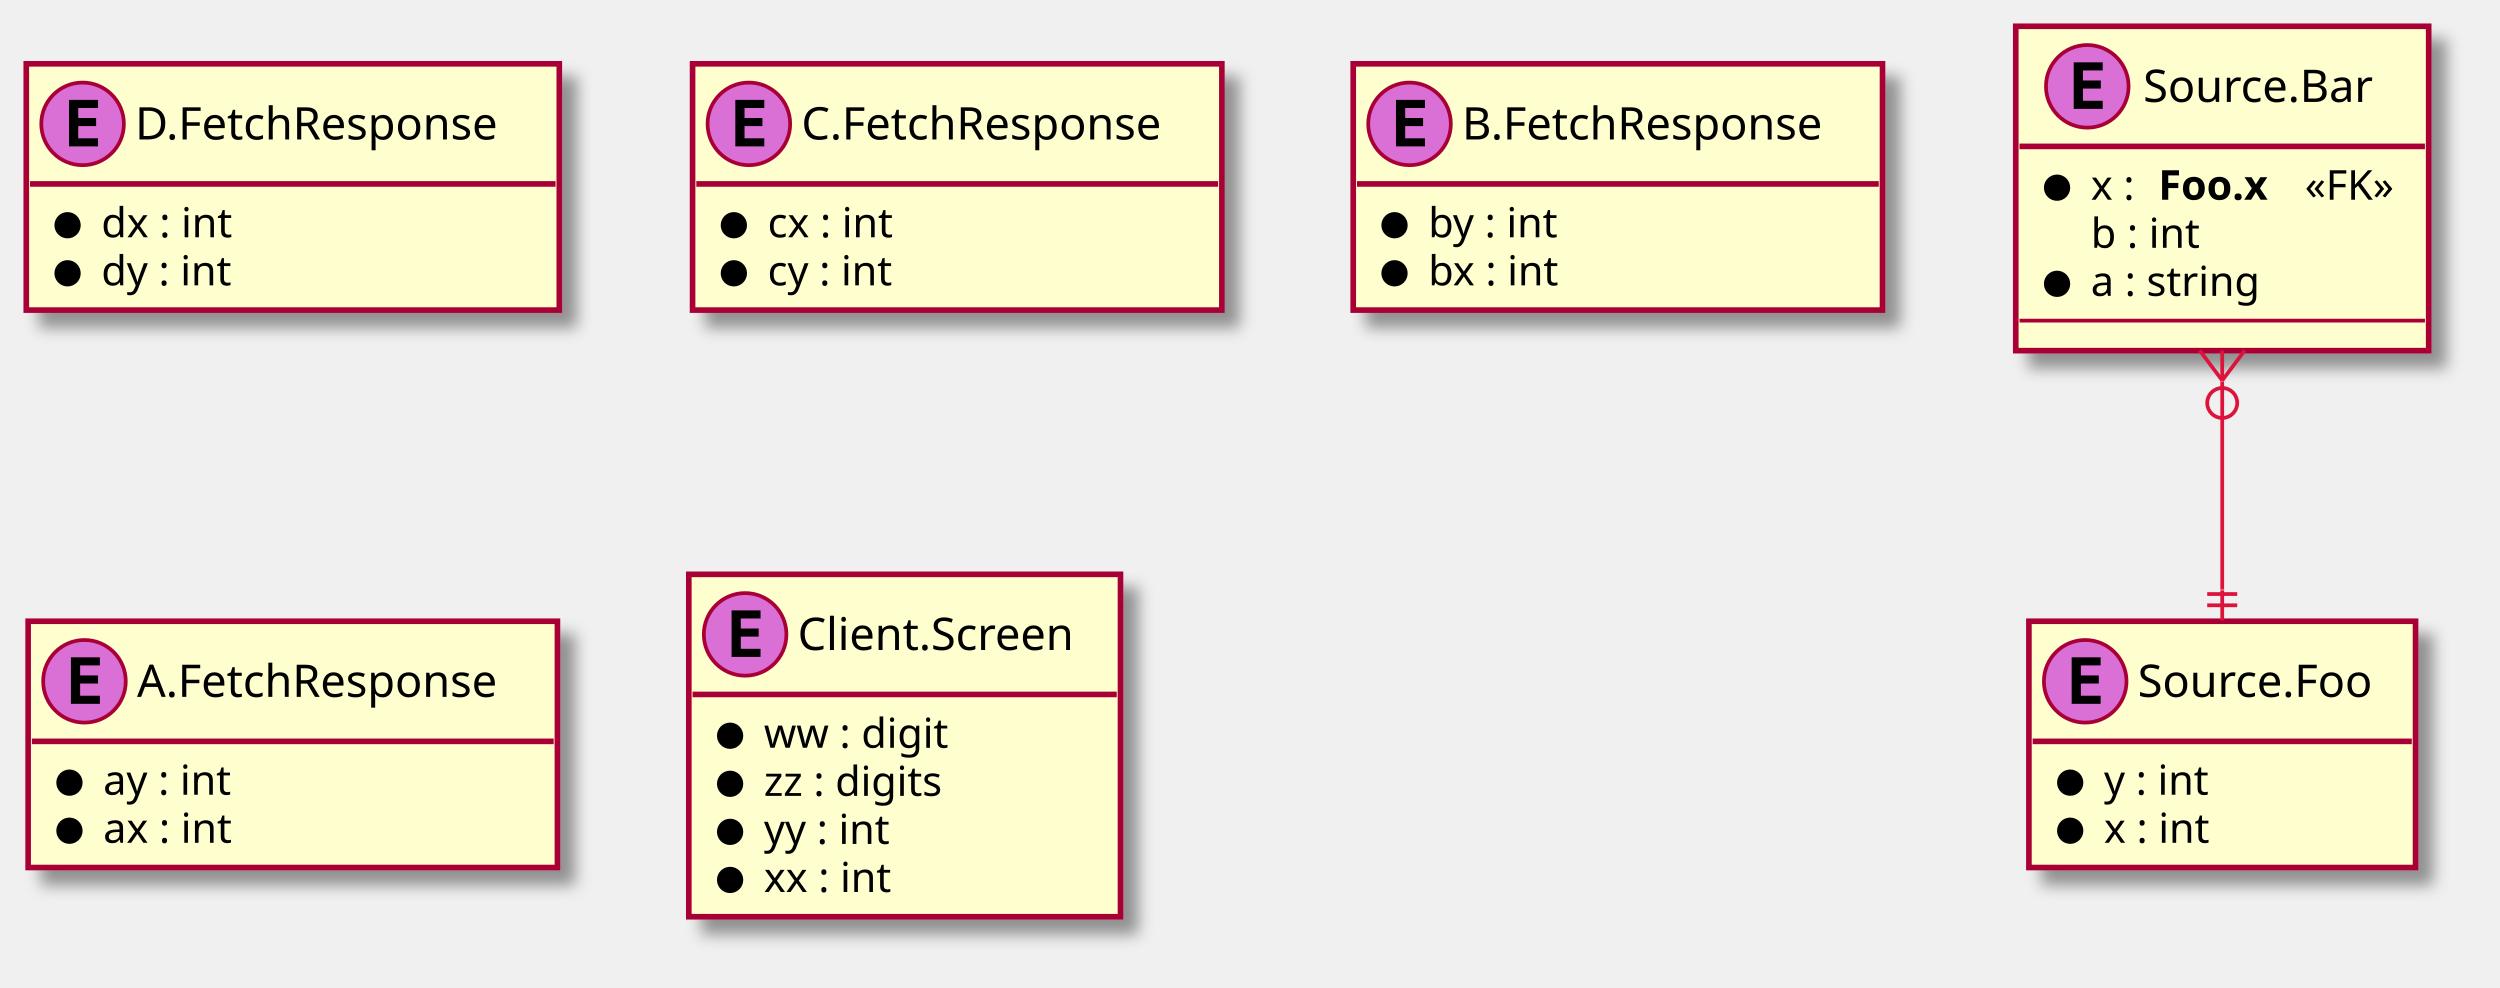
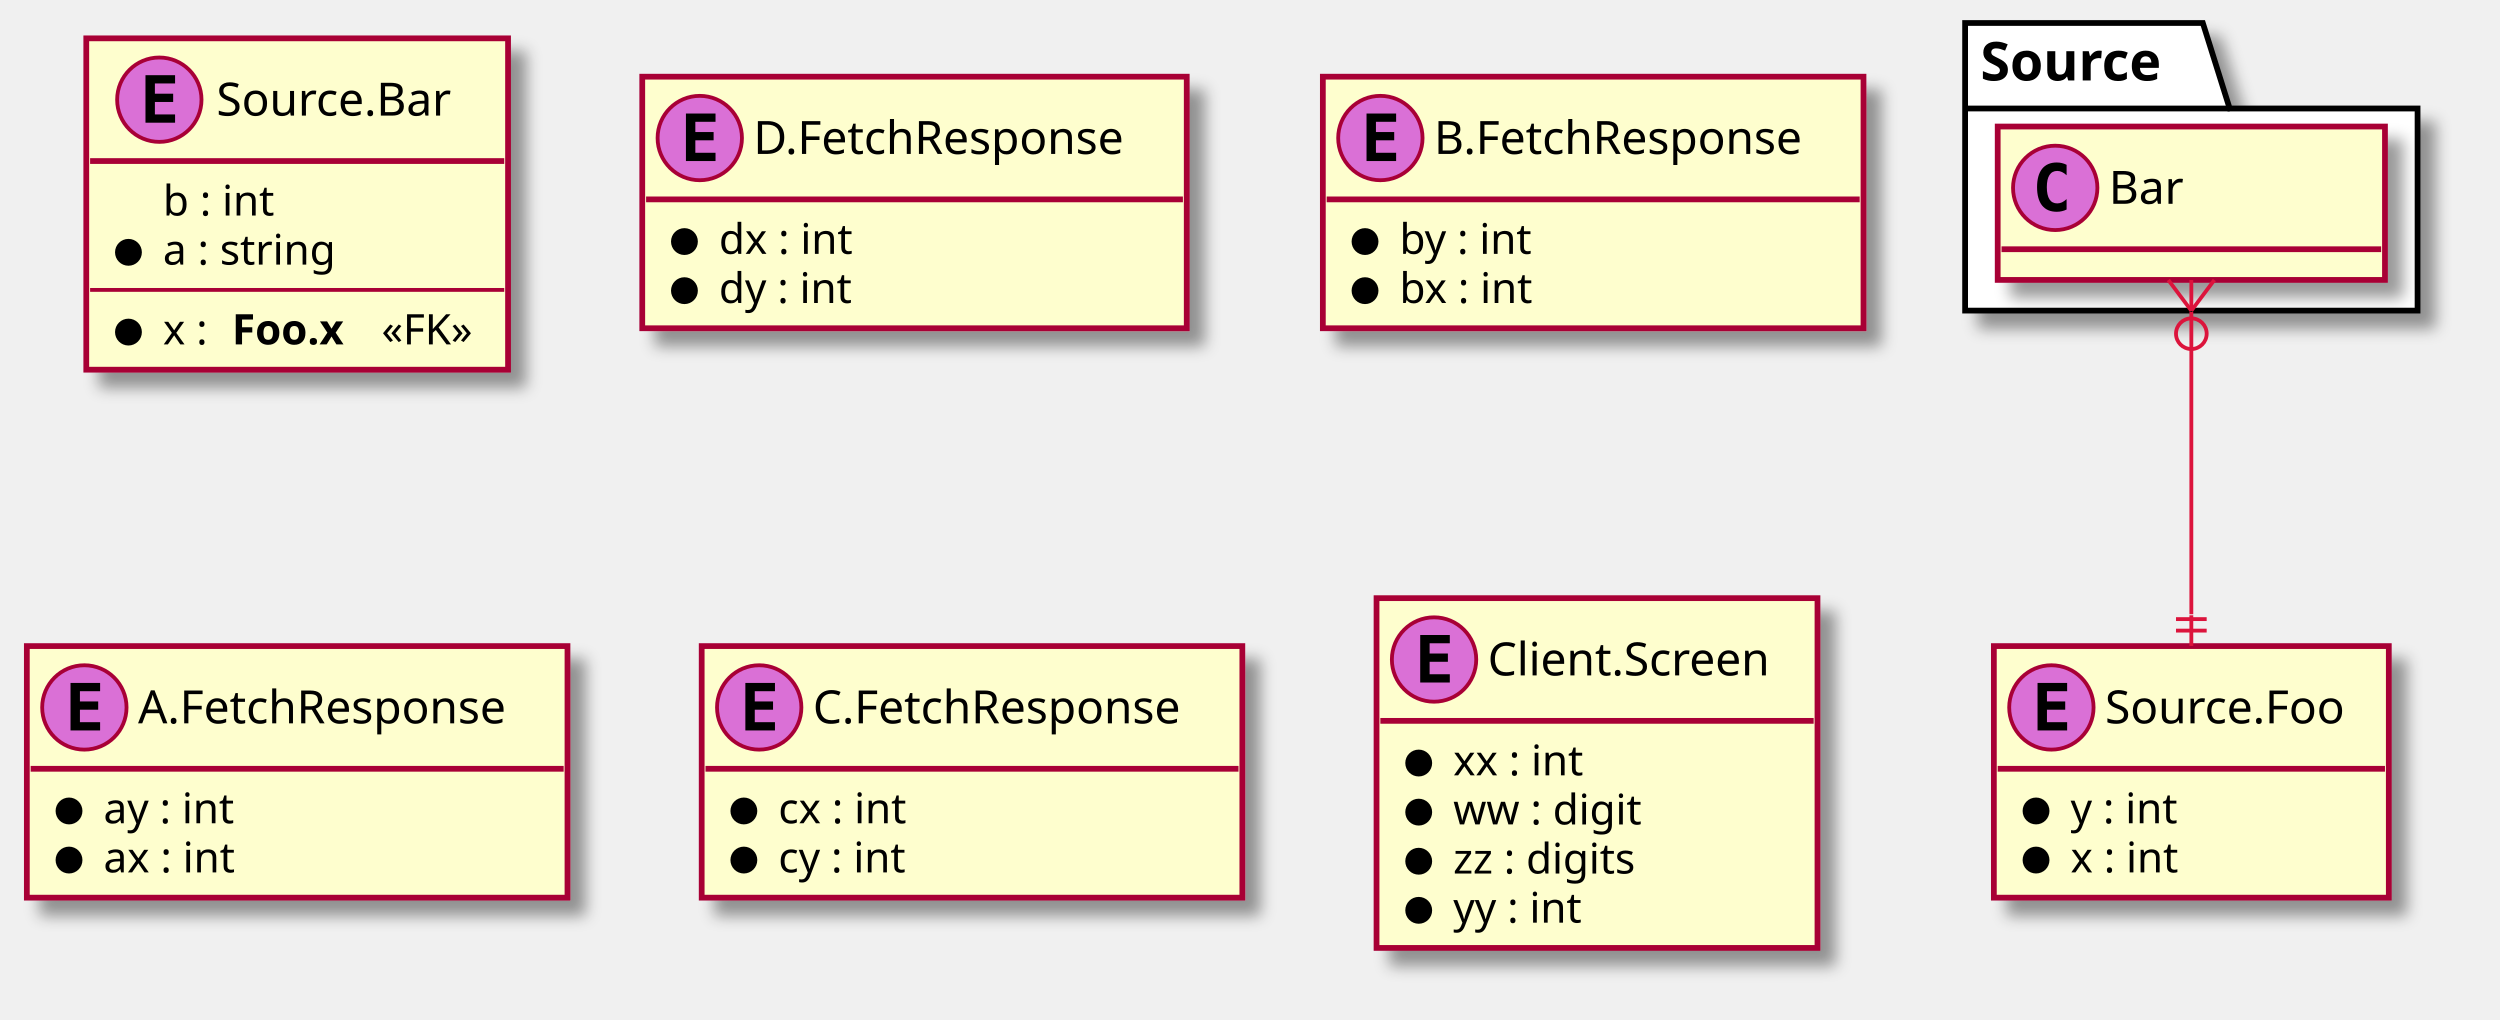
- <svg xmlns="http://www.w3.org/2000/svg" contentScriptType="application/ecmascript" contentStyleType="text/css" height="263px" preserveAspectRatio="none" style="width:666px;height:263px;" version="1.1" viewBox="0 0 666 263" width="666px" zoomAndPan="magnify">
+ <svg xmlns="http://www.w3.org/2000/svg" contentScriptType="application/ecmascript" contentStyleType="text/css" height="266px" preserveAspectRatio="none" style="width:652px;height:266px;" version="1.1" viewBox="0 0 652 266" width="652px" zoomAndPan="magnify">
  <defs>
-     <filter height="300%" id="f1tum0qtmt4rgr" width="300%" x="-1" y="-1">
+     <filter height="300%" id="f1wblu8t94y8bl" width="300%" x="-1" y="-1">
      <feGaussianBlur result="blurOut" stdDeviation="2.0" />
      <feColorMatrix in="blurOut" result="blurOut2" type="matrix" values="0 0 0 0 0 0 0 0 0 0 0 0 0 0 0 0 0 0 .4 0" />
      <feOffset dx="4.0" dy="4.0" in="blurOut2" result="blurOut3" />
      <feBlend in="SourceGraphic" in2="blurOut3" mode="normal" />
    </filter>
  </defs>
  <g>
-     <rect fill="#FEFECE" filter="url(#f1tum0qtmt4rgr)" height="86.414" id="Source.Bar" style="stroke: #A80036; stroke-width: 1.5;" width="110" x="537" y="7" />
-     <ellipse cx="556.05" cy="23" fill="#DA70D6" rx="11" ry="11" style="stroke: #A80036; stroke-width: 1.0;" />
-     <path d="M560.159,29 L552.441,29 L552.441,16.609 L560.159,16.609 L560.159,18.766 L554.894,18.766 L554.894,21.438 L559.659,21.438 L559.659,23.594 L554.894,23.594 L554.894,26.844 L560.159,26.844 L560.159,29 Z " />
-     <text fill="#000000" font-family="sans-serif" font-size="12" lengthAdjust="spacingAndGlyphs" textLength="69" x="570.95" y="27.154">Source.Bar</text>
-     <line style="stroke: #A80036; stroke-width: 1.5;" x1="538" x2="646" y1="39" y2="39" />
-     <ellipse cx="548" cy="50" fill="#000000" rx="3" ry="3" style="stroke: #000000; stroke-width: 1.0;" />
-     <text fill="#000000" font-family="sans-serif" font-size="11" lengthAdjust="spacingAndGlyphs" textLength="14" x="557" y="53.21">x :</text>
-     <text fill="#000000" font-family="sans-serif" font-size="11" font-weight="bold" lengthAdjust="spacingAndGlyphs" textLength="35" x="575" y="53.21">Foo.x</text>
-     <text fill="#000000" font-family="sans-serif" font-size="11" lengthAdjust="spacingAndGlyphs" textLength="27" x="614" y="53.21">«FK»</text>
-     <text fill="#000000" font-family="sans-serif" font-size="11" lengthAdjust="spacingAndGlyphs" textLength="33" x="557" y="66.015">b : int</text>
-     <ellipse cx="548" cy="75.609" fill="#000000" rx="3" ry="3" style="stroke: #000000; stroke-width: 1.0;" />
-     <text fill="#000000" font-family="sans-serif" font-size="11" lengthAdjust="spacingAndGlyphs" textLength="52" x="557" y="78.82">a : string</text>
-     <line style="stroke: #A80036; stroke-width: 1.0;" x1="538" x2="646" y1="85.414" y2="85.414" />
-     <rect fill="#FEFECE" filter="url(#f1tum0qtmt4rgr)" height="65.609" id="D.FetchResponse" style="stroke: #A80036; stroke-width: 1.5;" width="142" x="7" y="17" />
-     <ellipse cx="22" cy="33" fill="#DA70D6" rx="11" ry="11" style="stroke: #A80036; stroke-width: 1.0;" />
-     <path d="M26.109,39 L18.391,39 L18.391,26.609 L26.109,26.609 L26.109,28.766 L20.844,28.766 L20.844,31.438 L25.609,31.438 L25.609,33.594 L20.844,33.594 L20.844,36.844 L26.109,36.844 L26.109,39 Z " />
-     <text fill="#000000" font-family="sans-serif" font-size="12" lengthAdjust="spacingAndGlyphs" textLength="110" x="36" y="37.154">D.FetchResponse</text>
-     <line style="stroke: #A80036; stroke-width: 1.5;" x1="8" x2="148" y1="49" y2="49" />
-     <ellipse cx="18" cy="60" fill="#000000" rx="3" ry="3" style="stroke: #000000; stroke-width: 1.0;" />
-     <text fill="#000000" font-family="sans-serif" font-size="11" lengthAdjust="spacingAndGlyphs" textLength="39" x="27" y="63.21">dx : int</text>
-     <ellipse cx="18" cy="72.805" fill="#000000" rx="3" ry="3" style="stroke: #000000; stroke-width: 1.0;" />
-     <text fill="#000000" font-family="sans-serif" font-size="11" lengthAdjust="spacingAndGlyphs" textLength="39" x="27" y="76.015">dy : int</text>
-     <rect fill="#FEFECE" filter="url(#f1tum0qtmt4rgr)" height="65.609" id="C.FetchResponse" style="stroke: #A80036; stroke-width: 1.5;" width="141" x="184.5" y="17" />
-     <ellipse cx="199.5" cy="33" fill="#DA70D6" rx="11" ry="11" style="stroke: #A80036; stroke-width: 1.0;" />
-     <path d="M203.609,39 L195.891,39 L195.891,26.609 L203.609,26.609 L203.609,28.766 L198.344,28.766 L198.344,31.438 L203.109,31.438 L203.109,33.594 L198.344,33.594 L198.344,36.844 L203.609,36.844 L203.609,39 Z " />
-     <text fill="#000000" font-family="sans-serif" font-size="12" lengthAdjust="spacingAndGlyphs" textLength="109" x="213.5" y="37.154">C.FetchResponse</text>
-     <line style="stroke: #A80036; stroke-width: 1.5;" x1="185.5" x2="324.5" y1="49" y2="49" />
-     <ellipse cx="195.5" cy="60" fill="#000000" rx="3" ry="3" style="stroke: #000000; stroke-width: 1.0;" />
-     <text fill="#000000" font-family="sans-serif" font-size="11" lengthAdjust="spacingAndGlyphs" textLength="38" x="204.5" y="63.21">cx : int</text>
-     <ellipse cx="195.5" cy="72.805" fill="#000000" rx="3" ry="3" style="stroke: #000000; stroke-width: 1.0;" />
-     <text fill="#000000" font-family="sans-serif" font-size="11" lengthAdjust="spacingAndGlyphs" textLength="38" x="204.5" y="76.015">cy : int</text>
-     <rect fill="#FEFECE" filter="url(#f1tum0qtmt4rgr)" height="65.609" id="B.FetchResponse" style="stroke: #A80036; stroke-width: 1.5;" width="141" x="360.5" y="17" />
-     <ellipse cx="375.5" cy="33" fill="#DA70D6" rx="11" ry="11" style="stroke: #A80036; stroke-width: 1.0;" />
-     <path d="M379.609,39 L371.891,39 L371.891,26.609 L379.609,26.609 L379.609,28.766 L374.344,28.766 L374.344,31.438 L379.109,31.438 L379.109,33.594 L374.344,33.594 L374.344,36.844 L379.609,36.844 L379.609,39 Z " />
-     <text fill="#000000" font-family="sans-serif" font-size="12" lengthAdjust="spacingAndGlyphs" textLength="109" x="389.5" y="37.154">B.FetchResponse</text>
-     <line style="stroke: #A80036; stroke-width: 1.5;" x1="361.5" x2="500.5" y1="49" y2="49" />
-     <ellipse cx="371.5" cy="60" fill="#000000" rx="3" ry="3" style="stroke: #000000; stroke-width: 1.0;" />
-     <text fill="#000000" font-family="sans-serif" font-size="11" lengthAdjust="spacingAndGlyphs" textLength="39" x="380.5" y="63.21">by : int</text>
-     <ellipse cx="371.5" cy="72.805" fill="#000000" rx="3" ry="3" style="stroke: #000000; stroke-width: 1.0;" />
-     <text fill="#000000" font-family="sans-serif" font-size="11" lengthAdjust="spacingAndGlyphs" textLength="39" x="380.5" y="76.015">bx : int</text>
-     <rect fill="#FEFECE" filter="url(#f1tum0qtmt4rgr)" height="65.609" id="A.FetchResponse" style="stroke: #A80036; stroke-width: 1.5;" width="141" x="7.5" y="165.5" />
-     <ellipse cx="22.5" cy="181.5" fill="#DA70D6" rx="11" ry="11" style="stroke: #A80036; stroke-width: 1.0;" />
-     <path d="M26.609,187.5 L18.891,187.5 L18.891,175.109 L26.609,175.109 L26.609,177.266 L21.344,177.266 L21.344,179.938 L26.109,179.938 L26.109,182.094 L21.344,182.094 L21.344,185.344 L26.609,185.344 L26.609,187.5 Z " />
-     <text fill="#000000" font-family="sans-serif" font-size="12" lengthAdjust="spacingAndGlyphs" textLength="109" x="36.5" y="185.654">A.FetchResponse</text>
-     <line style="stroke: #A80036; stroke-width: 1.5;" x1="8.5" x2="147.5" y1="197.5" y2="197.5" />
-     <ellipse cx="18.5" cy="208.5" fill="#000000" rx="3" ry="3" style="stroke: #000000; stroke-width: 1.0;" />
-     <text fill="#000000" font-family="sans-serif" font-size="11" lengthAdjust="spacingAndGlyphs" textLength="39" x="27.5" y="211.71">ay : int</text>
-     <ellipse cx="18.5" cy="221.305" fill="#000000" rx="3" ry="3" style="stroke: #000000; stroke-width: 1.0;" />
-     <text fill="#000000" font-family="sans-serif" font-size="11" lengthAdjust="spacingAndGlyphs" textLength="39" x="27.5" y="224.515">ax : int</text>
-     <rect fill="#FEFECE" filter="url(#f1tum0qtmt4rgr)" height="65.609" id="Source.Foo" style="stroke: #A80036; stroke-width: 1.5;" width="103" x="540.5" y="165.5" />
-     <ellipse cx="555.5" cy="181.5" fill="#DA70D6" rx="11" ry="11" style="stroke: #A80036; stroke-width: 1.0;" />
-     <path d="M559.609,187.5 L551.891,187.5 L551.891,175.109 L559.609,175.109 L559.609,177.266 L554.344,177.266 L554.344,179.938 L559.109,179.938 L559.109,182.094 L554.344,182.094 L554.344,185.344 L559.609,185.344 L559.609,187.5 Z " />
-     <text fill="#000000" font-family="sans-serif" font-size="12" lengthAdjust="spacingAndGlyphs" textLength="71" x="569.5" y="185.654">Source.Foo</text>
-     <line style="stroke: #A80036; stroke-width: 1.5;" x1="541.5" x2="642.5" y1="197.5" y2="197.5" />
-     <ellipse cx="551.5" cy="208.5" fill="#000000" rx="3" ry="3" style="stroke: #000000; stroke-width: 1.0;" />
-     <text fill="#000000" font-family="sans-serif" font-size="11" lengthAdjust="spacingAndGlyphs" textLength="32" x="560.5" y="211.71">y : int</text>
-     <ellipse cx="551.5" cy="221.305" fill="#000000" rx="3" ry="3" style="stroke: #000000; stroke-width: 1.0;" />
-     <text fill="#000000" font-family="sans-serif" font-size="11" lengthAdjust="spacingAndGlyphs" textLength="32" x="560.5" y="224.515">x : int</text>
-     <rect fill="#FEFECE" filter="url(#f1tum0qtmt4rgr)" height="91.219" id="Client.Screen" style="stroke: #A80036; stroke-width: 1.5;" width="115" x="183.5" y="153" />
-     <ellipse cx="198.5" cy="169" fill="#DA70D6" rx="11" ry="11" style="stroke: #A80036; stroke-width: 1.0;" />
-     <path d="M202.609,175 L194.891,175 L194.891,162.609 L202.609,162.609 L202.609,164.766 L197.344,164.766 L197.344,167.438 L202.109,167.438 L202.109,169.594 L197.344,169.594 L197.344,172.844 L202.609,172.844 L202.609,175 Z " />
-     <text fill="#000000" font-family="sans-serif" font-size="12" lengthAdjust="spacingAndGlyphs" textLength="83" x="212.5" y="173.154">Client.Screen</text>
-     <line style="stroke: #A80036; stroke-width: 1.5;" x1="184.5" x2="297.5" y1="185" y2="185" />
-     <ellipse cx="194.5" cy="196" fill="#000000" rx="3" ry="3" style="stroke: #000000; stroke-width: 1.0;" />
-     <text fill="#000000" font-family="sans-serif" font-size="11" lengthAdjust="spacingAndGlyphs" textLength="54" x="203.5" y="199.21">ww : digit</text>
-     <ellipse cx="194.5" cy="208.805" fill="#000000" rx="3" ry="3" style="stroke: #000000; stroke-width: 1.0;" />
-     <text fill="#000000" font-family="sans-serif" font-size="11" lengthAdjust="spacingAndGlyphs" textLength="53" x="203.5" y="212.015">zz : digits</text>
-     <ellipse cx="194.5" cy="221.609" fill="#000000" rx="3" ry="3" style="stroke: #000000; stroke-width: 1.0;" />
-     <text fill="#000000" font-family="sans-serif" font-size="11" lengthAdjust="spacingAndGlyphs" textLength="38" x="203.5" y="224.82">yy : int</text>
-     <ellipse cx="194.5" cy="234.414" fill="#000000" rx="3" ry="3" style="stroke: #000000; stroke-width: 1.0;" />
-     <text fill="#000000" font-family="sans-serif" font-size="11" lengthAdjust="spacingAndGlyphs" textLength="38" x="203.5" y="237.625">xx : int</text>
-     <path d="M592,101.597 C592,119.737 592,139.873 592,157.068 " fill="none" id="Source.Bar-Source.Foo" style="stroke: #DC143C; stroke-width: 1.0;" />
-     <line style="stroke: #DC143C; stroke-width: 1.0;" x1="596" x2="588" y1="161.252" y2="161.252" />
-     <line style="stroke: #DC143C; stroke-width: 1.0;" x1="596" x2="588" y1="158.252" y2="158.252" />
-     <line style="stroke: #DC143C; stroke-width: 1.0;" x1="592" x2="592" y1="157.252" y2="165.252" />
-     <line style="stroke: #DC143C; stroke-width: 1.0;" x1="592" x2="586" y1="101.352" y2="93.352" />
-     <line style="stroke: #DC143C; stroke-width: 1.0;" x1="592" x2="598" y1="101.352" y2="93.352" />
-     <line style="stroke: #DC143C; stroke-width: 1.0;" x1="592" x2="592" y1="101.352" y2="93.352" />
-     <ellipse cx="592" cy="107.352" fill="none" rx="4" ry="4" style="stroke: #DC143C; stroke-width: 1.0;" />
+     <polygon fill="#FFFFFF" filter="url(#f1wblu8t94y8bl)" points="512.5,6,574.5,6,581.5,28.297,630.5,28.297,630.5,81,512.5,81,512.5,6" style="stroke: #000000; stroke-width: 1.5;" />
+     <line style="stroke: #000000; stroke-width: 1.5;" x1="512.5" x2="581.5" y1="28.297" y2="28.297" />
+     <text fill="#000000" font-family="sans-serif" font-size="14" font-weight="bold" lengthAdjust="spacingAndGlyphs" textLength="56" x="516.5" y="20.995">Source</text>
+     <rect fill="#FEFECE" filter="url(#f1wblu8t94y8bl)" height="40" id="Source.Bar            " style="stroke: #A80036; stroke-width: 1.5;" width="101" x="521" y="33" />
+     <ellipse cx="536" cy="49" fill="#DA70D6" rx="11" ry="11" style="stroke: #A80036; stroke-width: 1.0;" />
+     <path d="M538.969,54.641 Q538.391,54.938 537.75,55.078 Q537.109,55.234 536.406,55.234 Q533.906,55.234 532.578,53.594 Q531.266,51.938 531.266,48.812 Q531.266,45.688 532.578,44.031 Q533.906,42.375 536.406,42.375 Q537.109,42.375 537.75,42.531 Q538.406,42.688 538.969,42.984 L538.969,45.703 Q538.344,45.125 537.75,44.859 Q537.156,44.578 536.531,44.578 Q535.188,44.578 534.5,45.656 Q533.812,46.719 533.812,48.812 Q533.812,50.906 534.5,51.984 Q535.188,53.047 536.531,53.047 Q537.156,53.047 537.75,52.781 Q538.344,52.5 538.969,51.922 L538.969,54.641 Z " />
+     <text fill="#000000" font-family="sans-serif" font-size="12" lengthAdjust="spacingAndGlyphs" textLength="21" x="550" y="53.154">Bar</text>
+     <line style="stroke: #A80036; stroke-width: 1.5;" x1="522" x2="621" y1="65" y2="65" />
+     <rect fill="#FEFECE" filter="url(#f1wblu8t94y8bl)" height="86.414" id="Source.Bar" style="stroke: #A80036; stroke-width: 1.5;" width="110" x="22.5" y="10" />
+     <ellipse cx="41.55" cy="26" fill="#DA70D6" rx="11" ry="11" style="stroke: #A80036; stroke-width: 1.0;" />
+     <path d="M45.659,32 L37.941,32 L37.941,19.609 L45.659,19.609 L45.659,21.766 L40.394,21.766 L40.394,24.438 L45.159,24.438 L45.159,26.594 L40.394,26.594 L40.394,29.844 L45.659,29.844 L45.659,32 Z " />
+     <text fill="#000000" font-family="sans-serif" font-size="12" lengthAdjust="spacingAndGlyphs" textLength="69" x="56.45" y="30.154">Source.Bar</text>
+     <line style="stroke: #A80036; stroke-width: 1.5;" x1="23.5" x2="131.5" y1="42" y2="42" />
+     <text fill="#000000" font-family="sans-serif" font-size="11" lengthAdjust="spacingAndGlyphs" textLength="33" x="42.5" y="56.21">b : int</text>
+     <ellipse cx="33.5" cy="65.805" fill="#000000" rx="3" ry="3" style="stroke: #000000; stroke-width: 1.0;" />
+     <text fill="#000000" font-family="sans-serif" font-size="11" lengthAdjust="spacingAndGlyphs" textLength="52" x="42.5" y="69.015">a : string</text>
+     <line style="stroke: #A80036; stroke-width: 1.0;" x1="23.5" x2="131.5" y1="75.609" y2="75.609" />
+     <ellipse cx="33.5" cy="86.609" fill="#000000" rx="3" ry="3" style="stroke: #000000; stroke-width: 1.0;" />
+     <text fill="#000000" font-family="sans-serif" font-size="11" lengthAdjust="spacingAndGlyphs" textLength="14" x="42.5" y="89.82">x :</text>
+     <text fill="#000000" font-family="sans-serif" font-size="11" font-weight="bold" lengthAdjust="spacingAndGlyphs" textLength="35" x="60.5" y="89.82">Foo.x</text>
+     <text fill="#000000" font-family="sans-serif" font-size="11" lengthAdjust="spacingAndGlyphs" textLength="27" x="99.5" y="89.82">«FK»</text>
+     <rect fill="#FEFECE" filter="url(#f1wblu8t94y8bl)" height="65.609" id="D.FetchResponse" style="stroke: #A80036; stroke-width: 1.5;" width="142" x="167.5" y="20" />
+     <ellipse cx="182.5" cy="36" fill="#DA70D6" rx="11" ry="11" style="stroke: #A80036; stroke-width: 1.0;" />
+     <path d="M186.609,42 L178.891,42 L178.891,29.609 L186.609,29.609 L186.609,31.766 L181.344,31.766 L181.344,34.438 L186.109,34.438 L186.109,36.594 L181.344,36.594 L181.344,39.844 L186.609,39.844 L186.609,42 Z " />
+     <text fill="#000000" font-family="sans-serif" font-size="12" lengthAdjust="spacingAndGlyphs" textLength="110" x="196.5" y="40.154">D.FetchResponse</text>
+     <line style="stroke: #A80036; stroke-width: 1.5;" x1="168.5" x2="308.5" y1="52" y2="52" />
+     <ellipse cx="178.5" cy="63" fill="#000000" rx="3" ry="3" style="stroke: #000000; stroke-width: 1.0;" />
+     <text fill="#000000" font-family="sans-serif" font-size="11" lengthAdjust="spacingAndGlyphs" textLength="39" x="187.5" y="66.21">dx : int</text>
+     <ellipse cx="178.5" cy="75.805" fill="#000000" rx="3" ry="3" style="stroke: #000000; stroke-width: 1.0;" />
+     <text fill="#000000" font-family="sans-serif" font-size="11" lengthAdjust="spacingAndGlyphs" textLength="39" x="187.5" y="79.015">dy : int</text>
+     <rect fill="#FEFECE" filter="url(#f1wblu8t94y8bl)" height="65.609" id="B.FetchResponse" style="stroke: #A80036; stroke-width: 1.5;" width="141" x="345" y="20" />
+     <ellipse cx="360" cy="36" fill="#DA70D6" rx="11" ry="11" style="stroke: #A80036; stroke-width: 1.0;" />
+     <path d="M364.109,42 L356.391,42 L356.391,29.609 L364.109,29.609 L364.109,31.766 L358.844,31.766 L358.844,34.438 L363.609,34.438 L363.609,36.594 L358.844,36.594 L358.844,39.844 L364.109,39.844 L364.109,42 Z " />
+     <text fill="#000000" font-family="sans-serif" font-size="12" lengthAdjust="spacingAndGlyphs" textLength="109" x="374" y="40.154">B.FetchResponse</text>
+     <line style="stroke: #A80036; stroke-width: 1.5;" x1="346" x2="485" y1="52" y2="52" />
+     <ellipse cx="356" cy="63" fill="#000000" rx="3" ry="3" style="stroke: #000000; stroke-width: 1.0;" />
+     <text fill="#000000" font-family="sans-serif" font-size="11" lengthAdjust="spacingAndGlyphs" textLength="39" x="365" y="66.21">by : int</text>
+     <ellipse cx="356" cy="75.805" fill="#000000" rx="3" ry="3" style="stroke: #000000; stroke-width: 1.0;" />
+     <text fill="#000000" font-family="sans-serif" font-size="11" lengthAdjust="spacingAndGlyphs" textLength="39" x="365" y="79.015">bx : int</text>
+     <rect fill="#FEFECE" filter="url(#f1wblu8t94y8bl)" height="65.609" id="A.FetchResponse" style="stroke: #A80036; stroke-width: 1.5;" width="141" x="7" y="168.5" />
+     <ellipse cx="22" cy="184.5" fill="#DA70D6" rx="11" ry="11" style="stroke: #A80036; stroke-width: 1.0;" />
+     <path d="M26.109,190.5 L18.391,190.5 L18.391,178.109 L26.109,178.109 L26.109,180.266 L20.844,180.266 L20.844,182.938 L25.609,182.938 L25.609,185.094 L20.844,185.094 L20.844,188.344 L26.109,188.344 L26.109,190.5 Z " />
+     <text fill="#000000" font-family="sans-serif" font-size="12" lengthAdjust="spacingAndGlyphs" textLength="109" x="36" y="188.654">A.FetchResponse</text>
+     <line style="stroke: #A80036; stroke-width: 1.5;" x1="8" x2="147" y1="200.5" y2="200.5" />
+     <ellipse cx="18" cy="211.5" fill="#000000" rx="3" ry="3" style="stroke: #000000; stroke-width: 1.0;" />
+     <text fill="#000000" font-family="sans-serif" font-size="11" lengthAdjust="spacingAndGlyphs" textLength="39" x="27" y="214.71">ay : int</text>
+     <ellipse cx="18" cy="224.305" fill="#000000" rx="3" ry="3" style="stroke: #000000; stroke-width: 1.0;" />
+     <text fill="#000000" font-family="sans-serif" font-size="11" lengthAdjust="spacingAndGlyphs" textLength="39" x="27" y="227.515">ax : int</text>
+     <rect fill="#FEFECE" filter="url(#f1wblu8t94y8bl)" height="65.609" id="C.FetchResponse" style="stroke: #A80036; stroke-width: 1.5;" width="141" x="183" y="168.5" />
+     <ellipse cx="198" cy="184.5" fill="#DA70D6" rx="11" ry="11" style="stroke: #A80036; stroke-width: 1.0;" />
+     <path d="M202.109,190.5 L194.391,190.5 L194.391,178.109 L202.109,178.109 L202.109,180.266 L196.844,180.266 L196.844,182.938 L201.609,182.938 L201.609,185.094 L196.844,185.094 L196.844,188.344 L202.109,188.344 L202.109,190.5 Z " />
+     <text fill="#000000" font-family="sans-serif" font-size="12" lengthAdjust="spacingAndGlyphs" textLength="109" x="212" y="188.654">C.FetchResponse</text>
+     <line style="stroke: #A80036; stroke-width: 1.5;" x1="184" x2="323" y1="200.5" y2="200.5" />
+     <ellipse cx="194" cy="211.5" fill="#000000" rx="3" ry="3" style="stroke: #000000; stroke-width: 1.0;" />
+     <text fill="#000000" font-family="sans-serif" font-size="11" lengthAdjust="spacingAndGlyphs" textLength="38" x="203" y="214.71">cx : int</text>
+     <ellipse cx="194" cy="224.305" fill="#000000" rx="3" ry="3" style="stroke: #000000; stroke-width: 1.0;" />
+     <text fill="#000000" font-family="sans-serif" font-size="11" lengthAdjust="spacingAndGlyphs" textLength="38" x="203" y="227.515">cy : int</text>
+     <rect fill="#FEFECE" filter="url(#f1wblu8t94y8bl)" height="65.609" id="Source.Foo" style="stroke: #A80036; stroke-width: 1.5;" width="103" x="520" y="168.5" />
+     <ellipse cx="535" cy="184.5" fill="#DA70D6" rx="11" ry="11" style="stroke: #A80036; stroke-width: 1.0;" />
+     <path d="M539.109,190.5 L531.391,190.5 L531.391,178.109 L539.109,178.109 L539.109,180.266 L533.844,180.266 L533.844,182.938 L538.609,182.938 L538.609,185.094 L533.844,185.094 L533.844,188.344 L539.109,188.344 L539.109,190.5 Z " />
+     <text fill="#000000" font-family="sans-serif" font-size="12" lengthAdjust="spacingAndGlyphs" textLength="71" x="549" y="188.654">Source.Foo</text>
+     <line style="stroke: #A80036; stroke-width: 1.5;" x1="521" x2="622" y1="200.5" y2="200.5" />
+     <ellipse cx="531" cy="211.5" fill="#000000" rx="3" ry="3" style="stroke: #000000; stroke-width: 1.0;" />
+     <text fill="#000000" font-family="sans-serif" font-size="11" lengthAdjust="spacingAndGlyphs" textLength="32" x="540" y="214.71">y : int</text>
+     <ellipse cx="531" cy="224.305" fill="#000000" rx="3" ry="3" style="stroke: #000000; stroke-width: 1.0;" />
+     <text fill="#000000" font-family="sans-serif" font-size="11" lengthAdjust="spacingAndGlyphs" textLength="32" x="540" y="227.515">x : int</text>
+     <rect fill="#FEFECE" filter="url(#f1wblu8t94y8bl)" height="91.219" id="Client.Screen" style="stroke: #A80036; stroke-width: 1.5;" width="115" x="359" y="156" />
+     <ellipse cx="374" cy="172" fill="#DA70D6" rx="11" ry="11" style="stroke: #A80036; stroke-width: 1.0;" />
+     <path d="M378.109,178 L370.391,178 L370.391,165.609 L378.109,165.609 L378.109,167.766 L372.844,167.766 L372.844,170.438 L377.609,170.438 L377.609,172.594 L372.844,172.594 L372.844,175.844 L378.109,175.844 L378.109,178 Z " />
+     <text fill="#000000" font-family="sans-serif" font-size="12" lengthAdjust="spacingAndGlyphs" textLength="83" x="388" y="176.154">Client.Screen</text>
+     <line style="stroke: #A80036; stroke-width: 1.5;" x1="360" x2="473" y1="188" y2="188" />
+     <ellipse cx="370" cy="199" fill="#000000" rx="3" ry="3" style="stroke: #000000; stroke-width: 1.0;" />
+     <text fill="#000000" font-family="sans-serif" font-size="11" lengthAdjust="spacingAndGlyphs" textLength="38" x="379" y="202.21">xx : int</text>
+     <ellipse cx="370" cy="211.805" fill="#000000" rx="3" ry="3" style="stroke: #000000; stroke-width: 1.0;" />
+     <text fill="#000000" font-family="sans-serif" font-size="11" lengthAdjust="spacingAndGlyphs" textLength="54" x="379" y="215.015">ww : digit</text>
+     <ellipse cx="370" cy="224.609" fill="#000000" rx="3" ry="3" style="stroke: #000000; stroke-width: 1.0;" />
+     <text fill="#000000" font-family="sans-serif" font-size="11" lengthAdjust="spacingAndGlyphs" textLength="53" x="379" y="227.82">zz : digits</text>
+     <ellipse cx="370" cy="237.414" fill="#000000" rx="3" ry="3" style="stroke: #000000; stroke-width: 1.0;" />
+     <text fill="#000000" font-family="sans-serif" font-size="11" lengthAdjust="spacingAndGlyphs" textLength="38" x="379" y="240.625">yy : int</text>
+     <path d="M571.5,81.309 C571.5,103.63 571.5,135.077 571.5,160.206 " fill="none" id="Source.Bar            -Source.Foo" style="stroke: #DC143C; stroke-width: 1.0;" />
+     <line style="stroke: #DC143C; stroke-width: 1.0;" x1="575.5" x2="567.5" y1="164.464" y2="164.464" />
+     <line style="stroke: #DC143C; stroke-width: 1.0;" x1="575.5" x2="567.5" y1="161.464" y2="161.464" />
+     <line style="stroke: #DC143C; stroke-width: 1.0;" x1="571.5" x2="571.5" y1="160.464" y2="168.464" />
+     <line style="stroke: #DC143C; stroke-width: 1.0;" x1="571.5" x2="565.5" y1="81.027" y2="73.027" />
+     <line style="stroke: #DC143C; stroke-width: 1.0;" x1="571.5" x2="577.5" y1="81.027" y2="73.027" />
+     <line style="stroke: #DC143C; stroke-width: 1.0;" x1="571.5" x2="571.5" y1="81.027" y2="73.027" />
+     <ellipse cx="571.5" cy="87.027" fill="none" rx="4" ry="4" style="stroke: #DC143C; stroke-width: 1.0;" />
  </g>
</svg>
